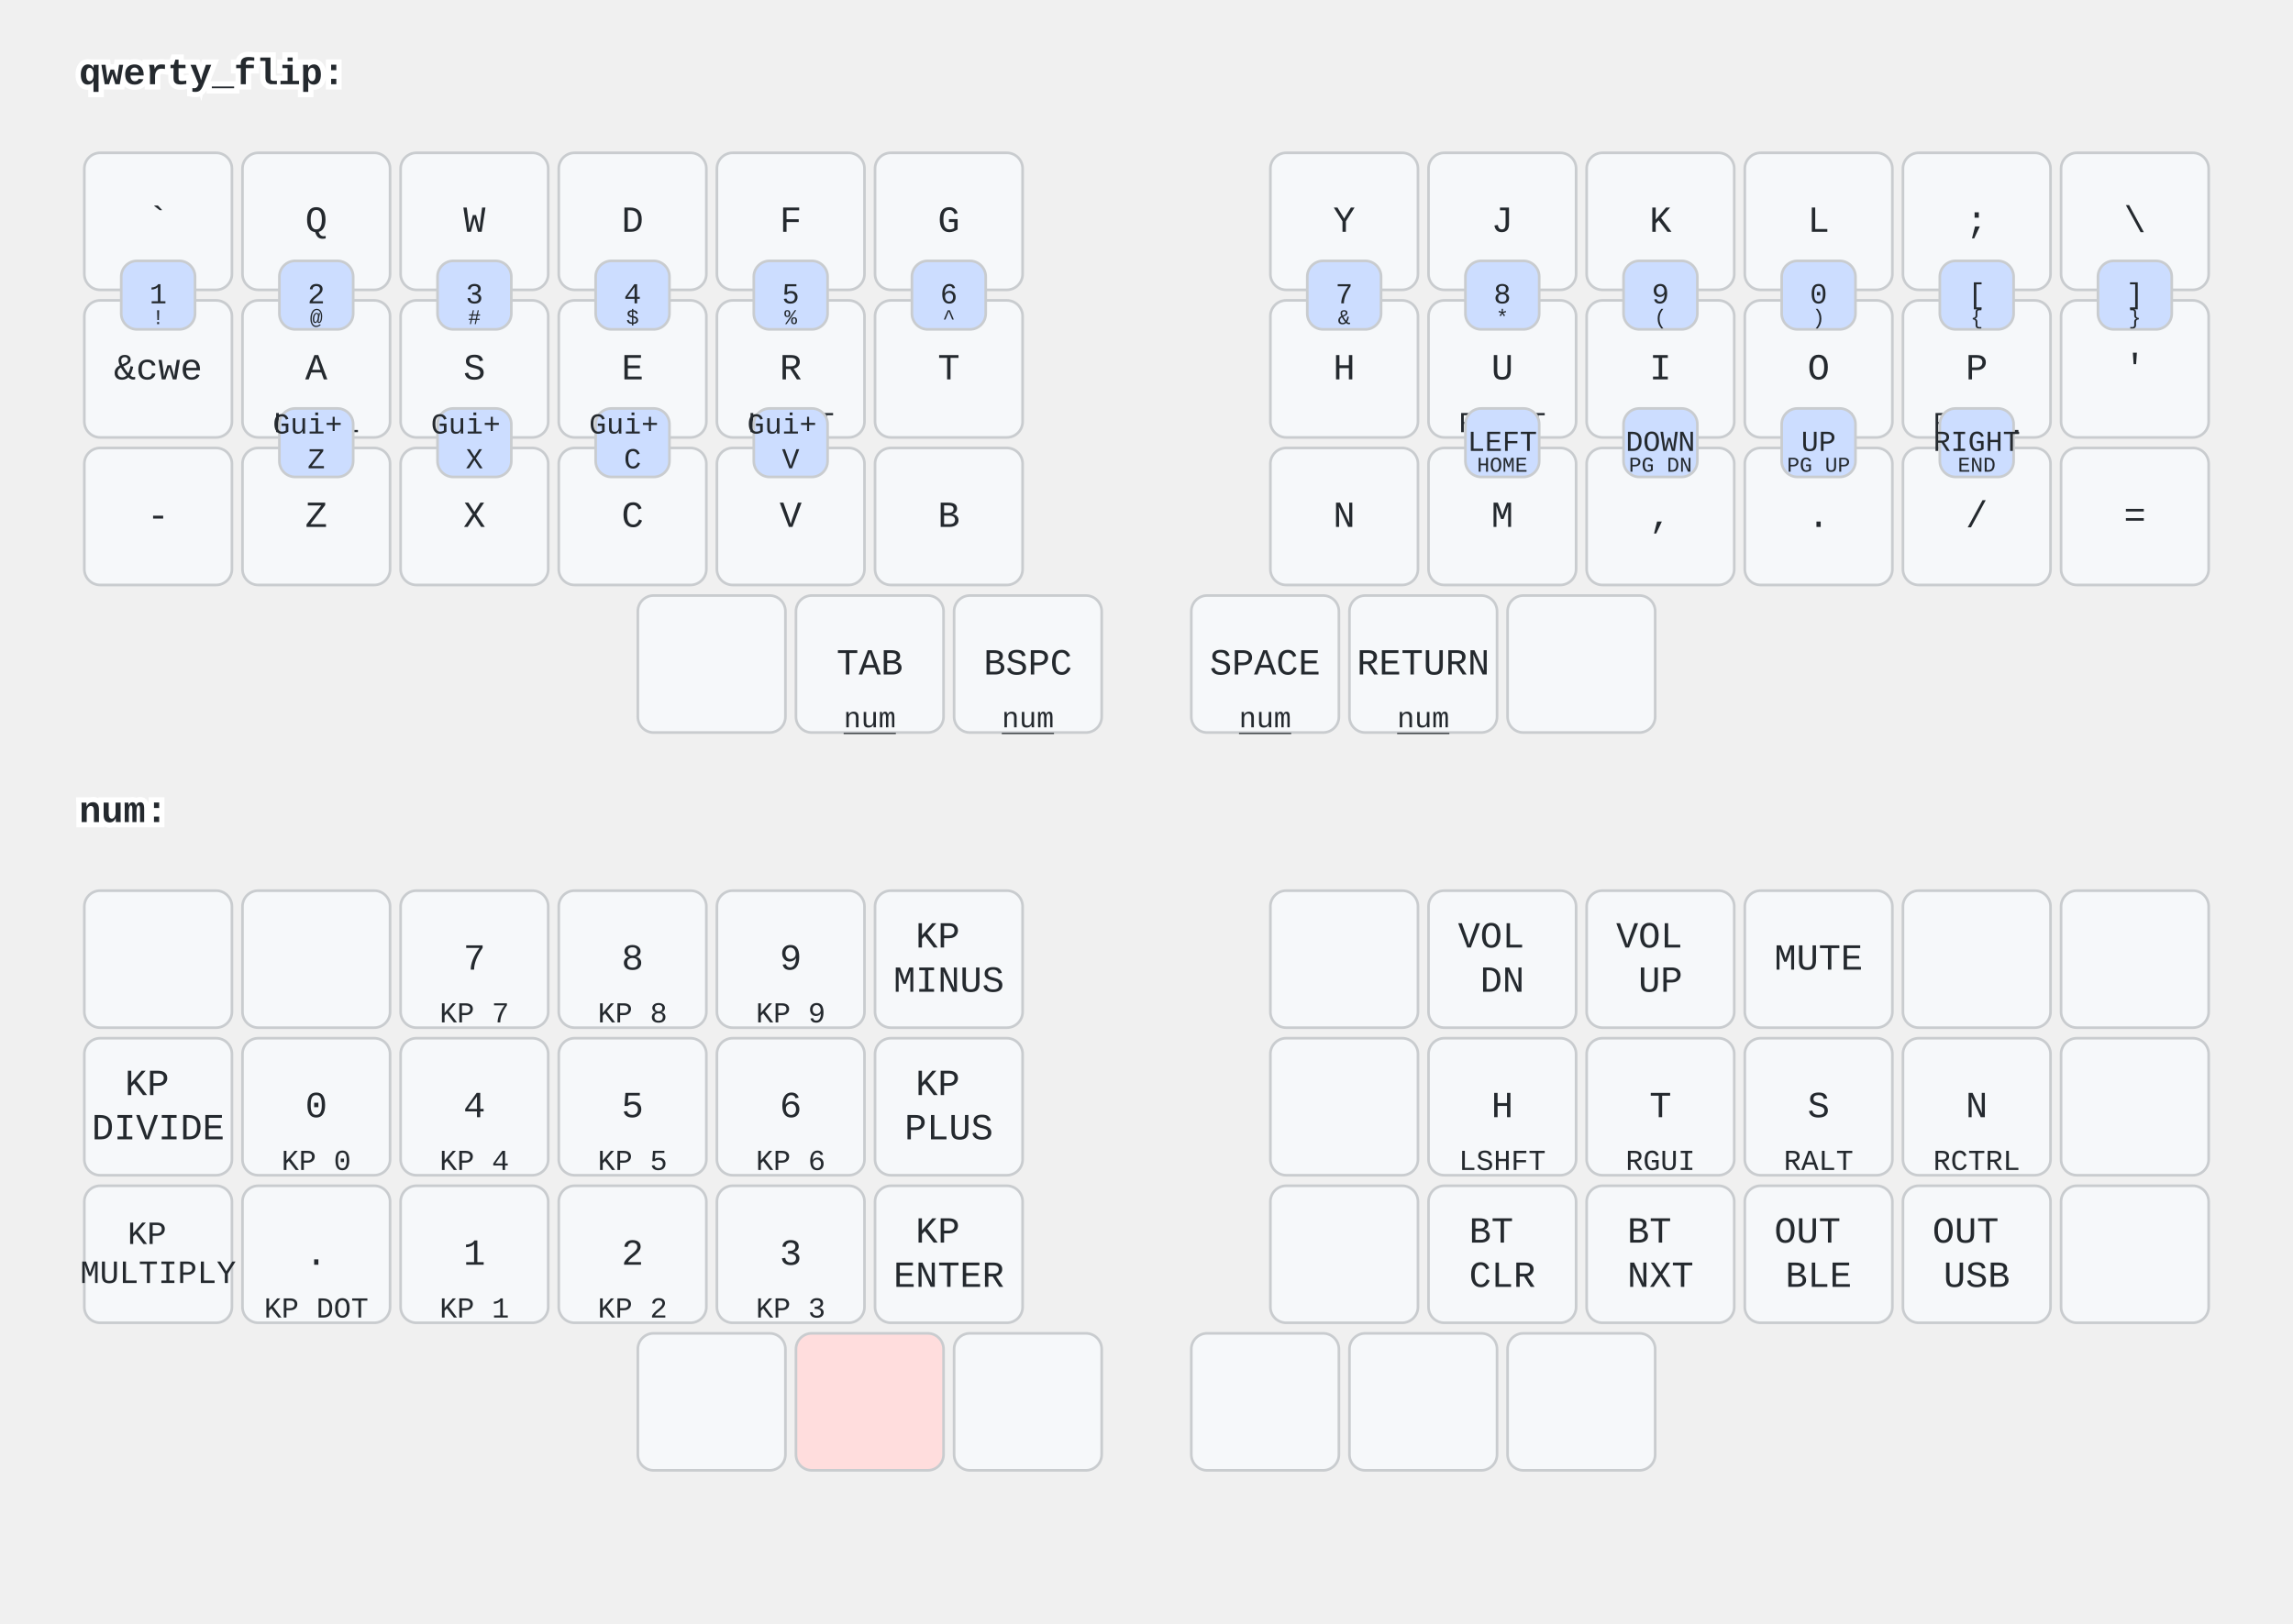
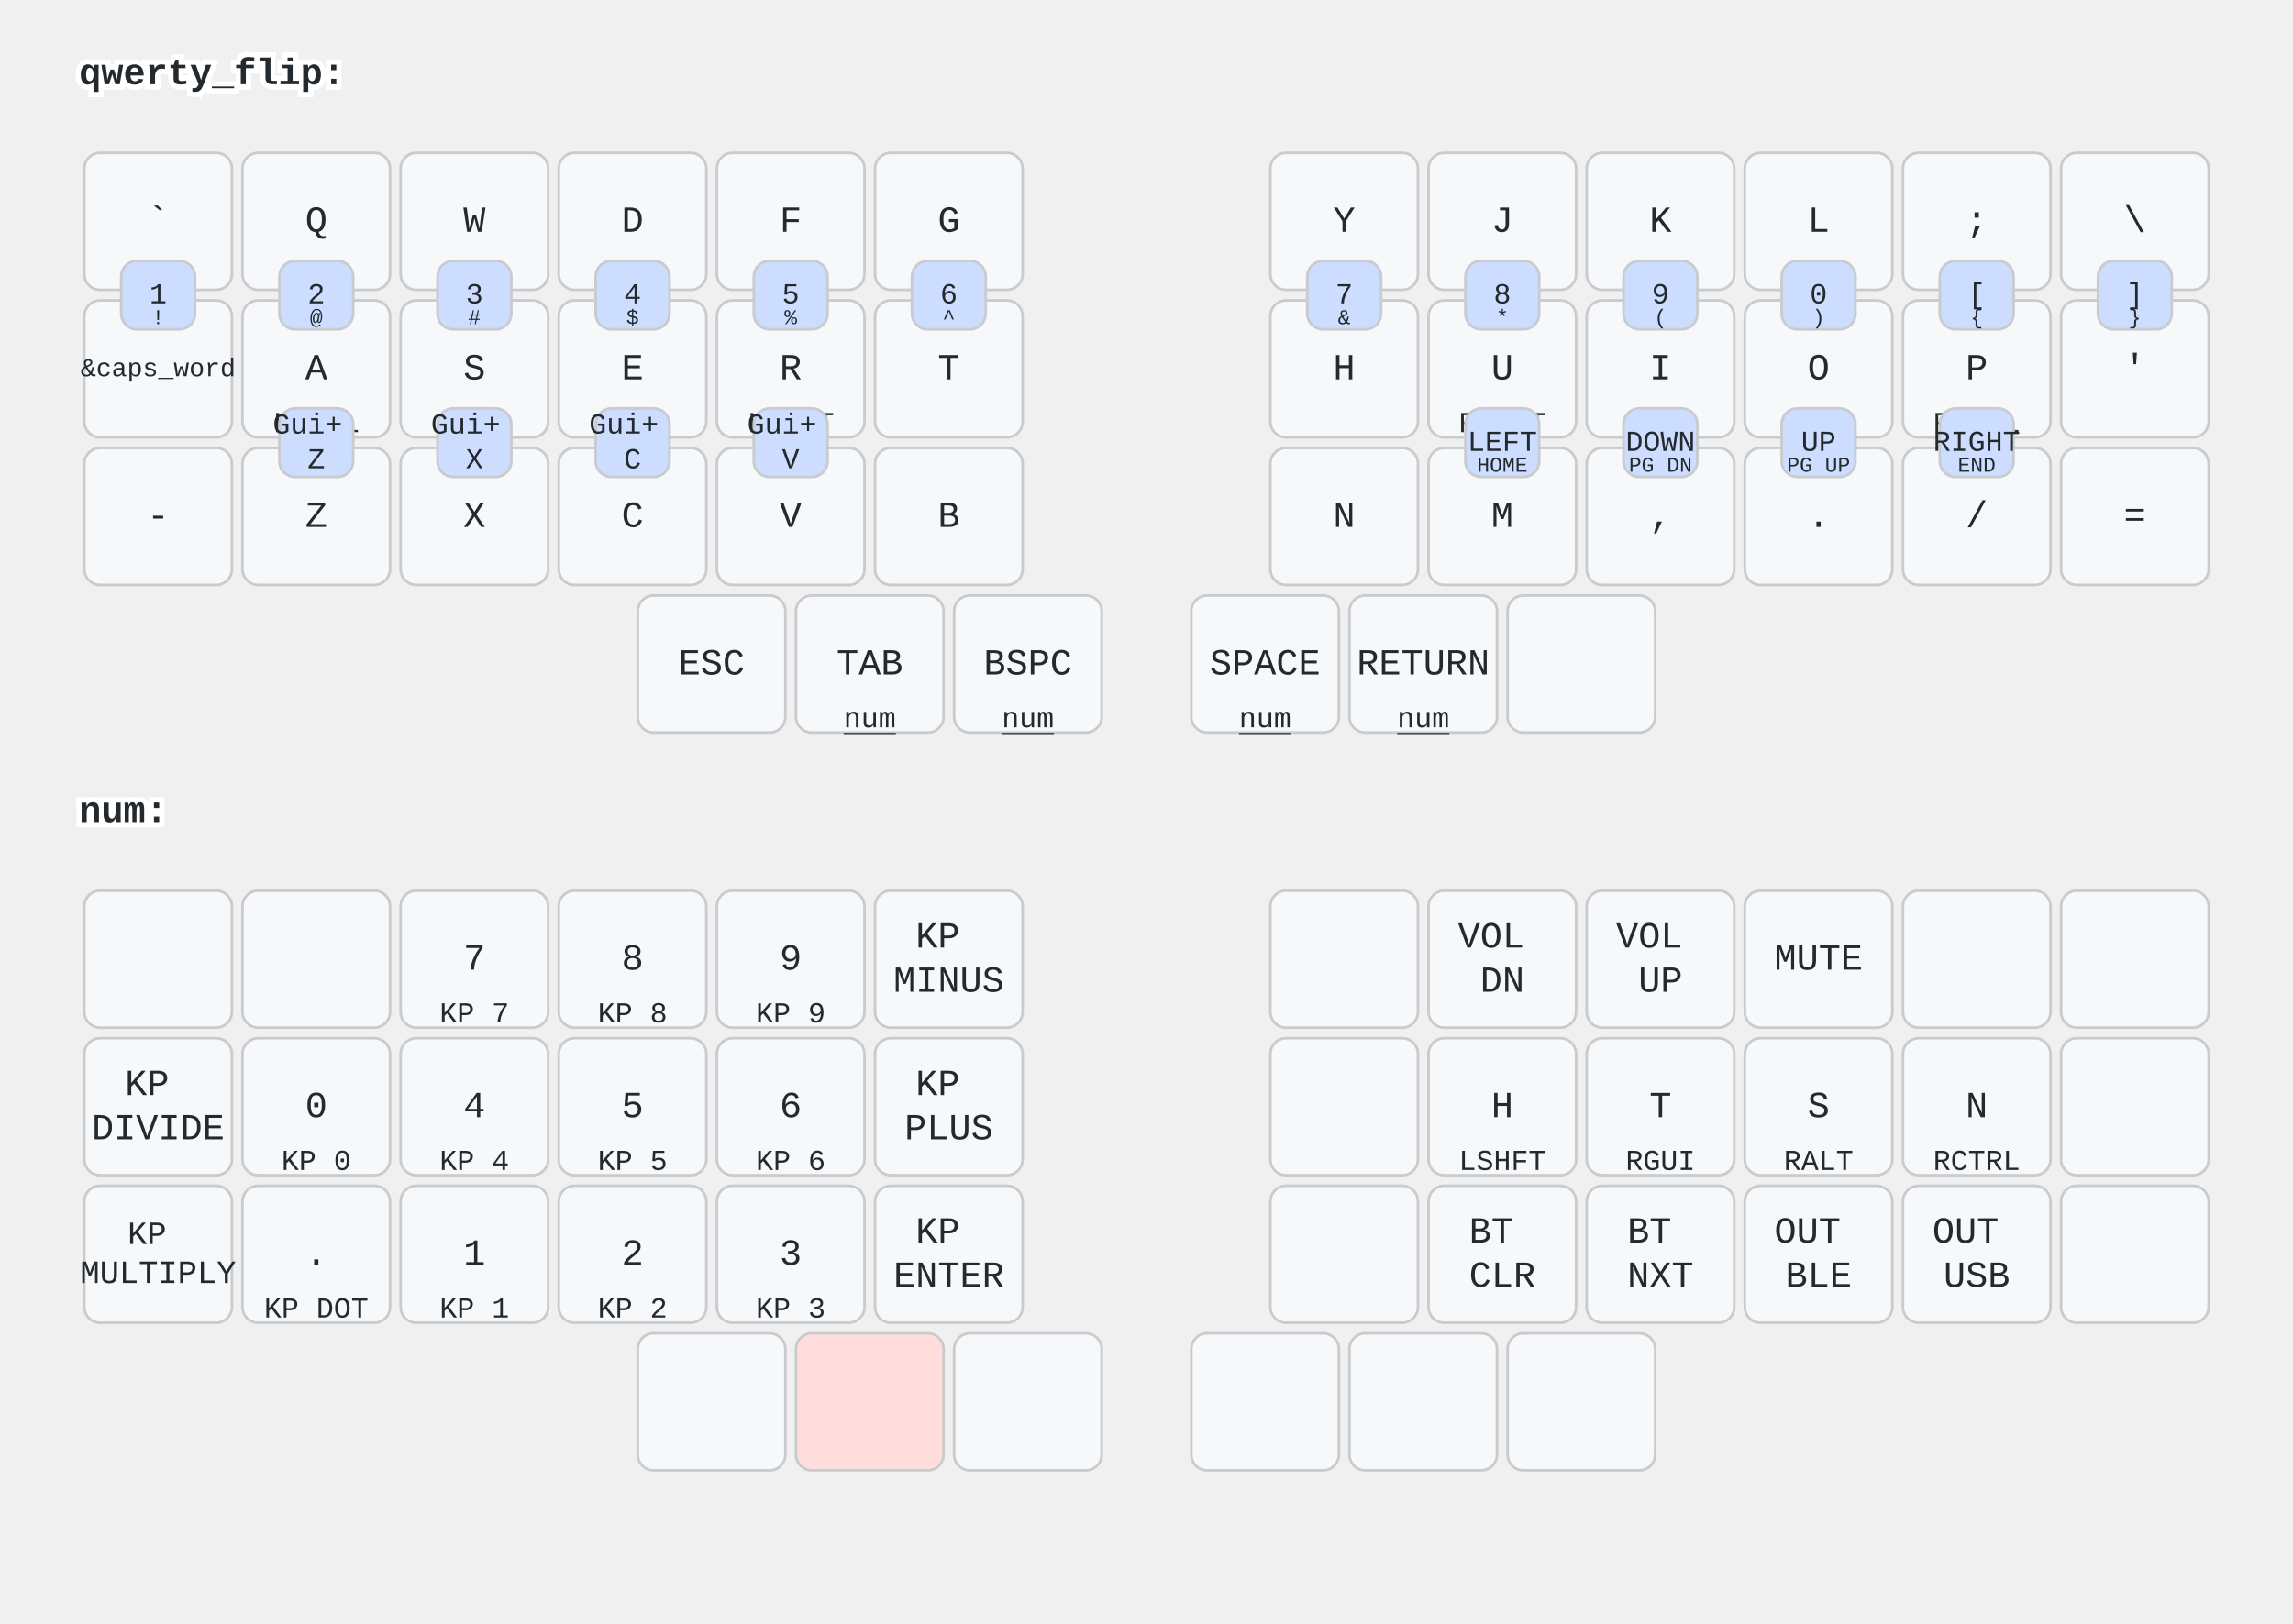
<svg xmlns="http://www.w3.org/2000/svg" width="870" height="616" viewBox="0 0 870 616" class="keymap">
  <style>/* inherit to force styles through use tags */
svg path {
    fill: inherit;
}

/* font and background color specifications */
svg.keymap {
    font-family: SFMono-Regular,Consolas,Liberation Mono,Menlo,monospace;
    font-size: 14px;
    font-kerning: normal;
    text-rendering: optimizeLegibility;
    fill: #24292e;
}

/* default key styling */
rect.key {
    fill: #f6f8fa;
}

rect.key, rect.combo {
    stroke: #c9cccf;
    stroke-width: 1;
}

/* default key side styling, only used is draw_key_sides is set */
rect.side {
    filter: brightness(90%);
}

/* color accent for combo boxes */
rect.combo, rect.combo-separate {
    fill: #cdf;
}

/* color accent for held keys */
rect.held, rect.combo.held {
    fill: #fdd;
}

/* color accent for ghost (optional) keys */
rect.ghost, rect.combo.ghost {
    stroke-dasharray: 4, 4;
    stroke-width: 2;
}

text {
    text-anchor: middle;
    dominant-baseline: middle;
}

/* styling for layer labels */
text.label {
    font-weight: bold;
    text-anchor: start;
    stroke: white;
    stroke-width: 4;
    paint-order: stroke;
}

/* styling for optional footer */
text.footer {
    text-anchor: end;
    dominant-baseline: auto;
    stroke: white;
    stroke-width: 4;
    paint-order: stroke;
}

/* styling for combo tap, and key hold/shifted label text */
text.combo, text.hold, text.shifted {
    font-size: 11px;
}

text.hold {
    text-anchor: middle;
    dominant-baseline: auto;
}

text.shifted {
    text-anchor: middle;
    dominant-baseline: hanging;
}

text.layer-activator {
    text-decoration: underline;
}

/* styling for hold/shifted label text in combo box */
text.combo.hold, text.combo.shifted {
    font-size: 8px;
}

/* lighter symbol for transparent keys */
text.trans {
    fill: #7b7e81;
}

/* styling for combo dendrons */
path.combo {
    stroke-width: 1;
    stroke: gray;
    fill: none;
}

/* Start Tabler Icons Cleanup */
/* cannot use height/width with glyphs */
.icon-tabler &gt; path {
    fill: inherit;
    stroke: inherit;
    stroke-width: 2;
}
/* hide tabler's default box */
.icon-tabler &gt; path[stroke="none"][fill="none"] {
    visibility: hidden;
}
/* End Tabler Icons Cleanup */
</style>
  <g transform="translate(30, 0)" class="layer-qwerty_flip">
    <text x="0" y="28" class="label" id="qwerty_flip">qwerty_flip:</text>
    <g transform="translate(0, 56)">
      <g transform="translate(30, 28)" class="key keypos-0">
        <rect rx="6" ry="6" x="-28" y="-26" width="56" height="52" class="key" />
        <text x="0" y="0" class="key tap">`</text>
        <text x="0" y="24" class="key hold">F1</text>
      </g>
      <g transform="translate(90, 28)" class="key keypos-1">
        <rect rx="6" ry="6" x="-28" y="-26" width="56" height="52" class="key" />
        <text x="0" y="0" class="key tap">Q</text>
        <text x="0" y="24" class="key hold">F2</text>
      </g>
      <g transform="translate(150, 28)" class="key keypos-2">
        <rect rx="6" ry="6" x="-28" y="-26" width="56" height="52" class="key" />
        <text x="0" y="0" class="key tap">W</text>
        <text x="0" y="24" class="key hold">F3</text>
      </g>
      <g transform="translate(210, 28)" class="key keypos-3">
        <rect rx="6" ry="6" x="-28" y="-26" width="56" height="52" class="key" />
        <text x="0" y="0" class="key tap">D</text>
        <text x="0" y="24" class="key hold">F4</text>
      </g>
      <g transform="translate(270, 28)" class="key keypos-4">
        <rect rx="6" ry="6" x="-28" y="-26" width="56" height="52" class="key" />
        <text x="0" y="0" class="key tap">F</text>
        <text x="0" y="24" class="key hold">F5</text>
      </g>
      <g transform="translate(330, 28)" class="key keypos-5">
        <rect rx="6" ry="6" x="-28" y="-26" width="56" height="52" class="key" />
        <text x="0" y="0" class="key tap">G</text>
        <text x="0" y="24" class="key hold">F6</text>
      </g>
      <g transform="translate(480, 28)" class="key keypos-6">
        <rect rx="6" ry="6" x="-28" y="-26" width="56" height="52" class="key" />
        <text x="0" y="0" class="key tap">Y</text>
        <text x="0" y="24" class="key hold">F7</text>
      </g>
      <g transform="translate(540, 28)" class="key keypos-7">
        <rect rx="6" ry="6" x="-28" y="-26" width="56" height="52" class="key" />
        <text x="0" y="0" class="key tap">J</text>
        <text x="0" y="24" class="key hold">F8</text>
      </g>
      <g transform="translate(600, 28)" class="key keypos-8">
        <rect rx="6" ry="6" x="-28" y="-26" width="56" height="52" class="key" />
        <text x="0" y="0" class="key tap">K</text>
        <text x="0" y="24" class="key hold">F9</text>
      </g>
      <g transform="translate(660, 28)" class="key keypos-9">
        <rect rx="6" ry="6" x="-28" y="-26" width="56" height="52" class="key" />
        <text x="0" y="0" class="key tap">L</text>
        <text x="0" y="24" class="key hold">F10</text>
      </g>
      <g transform="translate(720, 28)" class="key keypos-10">
        <rect rx="6" ry="6" x="-28" y="-26" width="56" height="52" class="key" />
        <text x="0" y="0" class="key tap">;</text>
        <text x="0" y="24" class="key hold">F11</text>
      </g>
      <g transform="translate(780, 28)" class="key keypos-11">
        <rect rx="6" ry="6" x="-28" y="-26" width="56" height="52" class="key" />
        <text x="0" y="0" class="key tap">\</text>
        <text x="0" y="24" class="key hold">F12</text>
      </g>
      <g transform="translate(30, 84)" class="key keypos-12">
        <rect rx="6" ry="6" x="-28" y="-26" width="56" height="52" class="key" />
-         <text x="0" y="0" class="key tap">&amp;cwe</text>
+         <text x="0" y="0" class="key tap">
+           <tspan style="font-size: 70%">&amp;caps_word</tspan>
+         </text>
      </g>
      <g transform="translate(90, 84)" class="key keypos-13">
        <rect rx="6" ry="6" x="-28" y="-26" width="56" height="52" class="key" />
        <text x="0" y="0" class="key tap">A</text>
        <text x="0" y="24" class="key hold">LCTRL</text>
      </g>
      <g transform="translate(150, 84)" class="key keypos-14">
        <rect rx="6" ry="6" x="-28" y="-26" width="56" height="52" class="key" />
        <text x="0" y="0" class="key tap">S</text>
        <text x="0" y="24" class="key hold">LALT</text>
      </g>
      <g transform="translate(210, 84)" class="key keypos-15">
        <rect rx="6" ry="6" x="-28" y="-26" width="56" height="52" class="key" />
        <text x="0" y="0" class="key tap">E</text>
        <text x="0" y="24" class="key hold">LGUI</text>
      </g>
      <g transform="translate(270, 84)" class="key keypos-16">
        <rect rx="6" ry="6" x="-28" y="-26" width="56" height="52" class="key" />
        <text x="0" y="0" class="key tap">R</text>
        <text x="0" y="24" class="key hold">LSHFT</text>
      </g>
      <g transform="translate(330, 84)" class="key keypos-17">
        <rect rx="6" ry="6" x="-28" y="-26" width="56" height="52" class="key" />
        <text x="0" y="0" class="key tap">T</text>
      </g>
      <g transform="translate(480, 84)" class="key keypos-18">
        <rect rx="6" ry="6" x="-28" y="-26" width="56" height="52" class="key" />
        <text x="0" y="0" class="key tap">H</text>
      </g>
      <g transform="translate(540, 84)" class="key keypos-19">
        <rect rx="6" ry="6" x="-28" y="-26" width="56" height="52" class="key" />
        <text x="0" y="0" class="key tap">U</text>
        <text x="0" y="24" class="key hold">RSHFT</text>
      </g>
      <g transform="translate(600, 84)" class="key keypos-20">
        <rect rx="6" ry="6" x="-28" y="-26" width="56" height="52" class="key" />
        <text x="0" y="0" class="key tap">I</text>
        <text x="0" y="24" class="key hold">RGUI</text>
      </g>
      <g transform="translate(660, 84)" class="key keypos-21">
        <rect rx="6" ry="6" x="-28" y="-26" width="56" height="52" class="key" />
        <text x="0" y="0" class="key tap">O</text>
        <text x="0" y="24" class="key hold">RALT</text>
      </g>
      <g transform="translate(720, 84)" class="key keypos-22">
        <rect rx="6" ry="6" x="-28" y="-26" width="56" height="52" class="key" />
        <text x="0" y="0" class="key tap">P</text>
        <text x="0" y="24" class="key hold">RCTRL</text>
      </g>
      <g transform="translate(780, 84)" class="key keypos-23">
        <rect rx="6" ry="6" x="-28" y="-26" width="56" height="52" class="key" />
        <text x="0" y="0" class="key tap">'</text>
      </g>
      <g transform="translate(30, 140)" class="key keypos-24">
        <rect rx="6" ry="6" x="-28" y="-26" width="56" height="52" class="key" />
        <text x="0" y="0" class="key tap">-</text>
      </g>
      <g transform="translate(90, 140)" class="key keypos-25">
        <rect rx="6" ry="6" x="-28" y="-26" width="56" height="52" class="key" />
        <text x="0" y="0" class="key tap">Z</text>
      </g>
      <g transform="translate(150, 140)" class="key keypos-26">
        <rect rx="6" ry="6" x="-28" y="-26" width="56" height="52" class="key" />
        <text x="0" y="0" class="key tap">X</text>
      </g>
      <g transform="translate(210, 140)" class="key keypos-27">
        <rect rx="6" ry="6" x="-28" y="-26" width="56" height="52" class="key" />
        <text x="0" y="0" class="key tap">C</text>
      </g>
      <g transform="translate(270, 140)" class="key keypos-28">
        <rect rx="6" ry="6" x="-28" y="-26" width="56" height="52" class="key" />
        <text x="0" y="0" class="key tap">V</text>
      </g>
      <g transform="translate(330, 140)" class="key keypos-29">
        <rect rx="6" ry="6" x="-28" y="-26" width="56" height="52" class="key" />
        <text x="0" y="0" class="key tap">B</text>
      </g>
      <g transform="translate(480, 140)" class="key keypos-30">
        <rect rx="6" ry="6" x="-28" y="-26" width="56" height="52" class="key" />
        <text x="0" y="0" class="key tap">N</text>
      </g>
      <g transform="translate(540, 140)" class="key keypos-31">
        <rect rx="6" ry="6" x="-28" y="-26" width="56" height="52" class="key" />
        <text x="0" y="0" class="key tap">M</text>
      </g>
      <g transform="translate(600, 140)" class="key keypos-32">
        <rect rx="6" ry="6" x="-28" y="-26" width="56" height="52" class="key" />
        <text x="0" y="0" class="key tap">,</text>
      </g>
      <g transform="translate(660, 140)" class="key keypos-33">
        <rect rx="6" ry="6" x="-28" y="-26" width="56" height="52" class="key" />
        <text x="0" y="0" class="key tap">.</text>
      </g>
      <g transform="translate(720, 140)" class="key keypos-34">
        <rect rx="6" ry="6" x="-28" y="-26" width="56" height="52" class="key" />
        <text x="0" y="0" class="key tap">/</text>
      </g>
      <g transform="translate(780, 140)" class="key keypos-35">
        <rect rx="6" ry="6" x="-28" y="-26" width="56" height="52" class="key" />
        <text x="0" y="0" class="key tap">=</text>
      </g>
      <g transform="translate(240, 196)" class="key keypos-36">
        <rect rx="6" ry="6" x="-28" y="-26" width="56" height="52" class="key" />
+         <text x="0" y="0" class="key tap">ESC</text>
      </g>
      <g transform="translate(300, 196)" class="key keypos-37">
        <rect rx="6" ry="6" x="-28" y="-26" width="56" height="52" class="key" />
        <text x="0" y="0" class="key tap">TAB</text>
        <a href="#num">
          <text x="0" y="24" class="key hold layer-activator">num</text>
        </a>
      </g>
      <g transform="translate(360, 196)" class="key keypos-38">
        <rect rx="6" ry="6" x="-28" y="-26" width="56" height="52" class="key" />
        <text x="0" y="0" class="key tap">BSPC</text>
        <a href="#num">
          <text x="0" y="24" class="key hold layer-activator">num</text>
        </a>
      </g>
      <g transform="translate(450, 196)" class="key keypos-39">
        <rect rx="6" ry="6" x="-28" y="-26" width="56" height="52" class="key" />
        <text x="0" y="0" class="key tap">SPACE</text>
        <a href="#num">
          <text x="0" y="24" class="key hold layer-activator">num</text>
        </a>
      </g>
      <g transform="translate(510, 196)" class="key keypos-40">
        <rect rx="6" ry="6" x="-28" y="-26" width="56" height="52" class="key" />
        <text x="0" y="0" class="key tap">RETURN</text>
        <a href="#num">
          <text x="0" y="24" class="key hold layer-activator">num</text>
        </a>
      </g>
      <g transform="translate(570, 196)" class="key keypos-41">
        <rect rx="6" ry="6" x="-28" y="-26" width="56" height="52" class="key" />
      </g>
      <g class="combo combopos-0">
        <rect rx="6" ry="6" x="16" y="43" width="28" height="26" class="combo" />
        <text x="30" y="56" class="combo tap">1</text>
        <text x="30" y="67" class="combo hold">!</text>
      </g>
      <g class="combo combopos-1">
        <rect rx="6" ry="6" x="76" y="43" width="28" height="26" class="combo" />
        <text x="90" y="56" class="combo tap">2</text>
        <text x="90" y="67" class="combo hold">@</text>
      </g>
      <g class="combo combopos-2">
        <rect rx="6" ry="6" x="136" y="43" width="28" height="26" class="combo" />
        <text x="150" y="56" class="combo tap">3</text>
        <text x="150" y="67" class="combo hold">#</text>
      </g>
      <g class="combo combopos-3">
        <rect rx="6" ry="6" x="196" y="43" width="28" height="26" class="combo" />
        <text x="210" y="56" class="combo tap">4</text>
        <text x="210" y="67" class="combo hold">$</text>
      </g>
      <g class="combo combopos-4">
        <rect rx="6" ry="6" x="256" y="43" width="28" height="26" class="combo" />
        <text x="270" y="56" class="combo tap">5</text>
        <text x="270" y="67" class="combo hold">%</text>
      </g>
      <g class="combo combopos-5">
        <rect rx="6" ry="6" x="316" y="43" width="28" height="26" class="combo" />
        <text x="330" y="56" class="combo tap">6</text>
        <text x="330" y="67" class="combo hold">^</text>
      </g>
      <g class="combo combopos-6">
        <rect rx="6" ry="6" x="466" y="43" width="28" height="26" class="combo" />
        <text x="480" y="56" class="combo tap">7</text>
        <text x="480" y="67" class="combo hold">&amp;</text>
      </g>
      <g class="combo combopos-7">
        <rect rx="6" ry="6" x="526" y="43" width="28" height="26" class="combo" />
        <text x="540" y="56" class="combo tap">8</text>
        <text x="540" y="67" class="combo hold">*</text>
      </g>
      <g class="combo combopos-8">
        <rect rx="6" ry="6" x="586" y="43" width="28" height="26" class="combo" />
        <text x="600" y="56" class="combo tap">9</text>
        <text x="600" y="67" class="combo hold">(</text>
      </g>
      <g class="combo combopos-9">
        <rect rx="6" ry="6" x="646" y="43" width="28" height="26" class="combo" />
        <text x="660" y="56" class="combo tap">0</text>
        <text x="660" y="67" class="combo hold">)</text>
      </g>
      <g class="combo combopos-10">
        <rect rx="6" ry="6" x="706" y="43" width="28" height="26" class="combo" />
        <text x="720" y="56" class="combo tap">[</text>
        <text x="720" y="67" class="combo hold">{</text>
      </g>
      <g class="combo combopos-11">
        <rect rx="6" ry="6" x="766" y="43" width="28" height="26" class="combo" />
        <text x="780" y="56" class="combo tap">]</text>
        <text x="780" y="67" class="combo hold">}</text>
      </g>
      <g class="combo combopos-12">
        <rect rx="6" ry="6" x="76" y="99" width="28" height="26" class="combo" />
        <text x="90" y="112" class="combo tap">
          <tspan x="90" dy="-0.6em">Gui+</tspan>
          <tspan x="90" dy="1.2em">Z</tspan>
        </text>
      </g>
      <g class="combo combopos-13">
        <rect rx="6" ry="6" x="136" y="99" width="28" height="26" class="combo" />
        <text x="150" y="112" class="combo tap">
          <tspan x="150" dy="-0.6em">Gui+</tspan>
          <tspan x="150" dy="1.2em">X</tspan>
        </text>
      </g>
      <g class="combo combopos-14">
        <rect rx="6" ry="6" x="196" y="99" width="28" height="26" class="combo" />
        <text x="210" y="112" class="combo tap">
          <tspan x="210" dy="-0.6em">Gui+</tspan>
          <tspan x="210" dy="1.2em">C</tspan>
        </text>
      </g>
      <g class="combo combopos-15">
        <rect rx="6" ry="6" x="256" y="99" width="28" height="26" class="combo" />
        <text x="270" y="112" class="combo tap">
          <tspan x="270" dy="-0.6em">Gui+</tspan>
          <tspan x="270" dy="1.2em">V</tspan>
        </text>
      </g>
      <g class="combo combopos-16">
        <rect rx="6" ry="6" x="526" y="99" width="28" height="26" class="combo" />
        <text x="540" y="112" class="combo tap">LEFT</text>
        <text x="540" y="123" class="combo hold">HOME</text>
      </g>
      <g class="combo combopos-17">
        <rect rx="6" ry="6" x="586" y="99" width="28" height="26" class="combo" />
        <text x="600" y="112" class="combo tap">DOWN</text>
        <text x="600" y="123" class="combo hold">PG DN</text>
      </g>
      <g class="combo combopos-18">
        <rect rx="6" ry="6" x="646" y="99" width="28" height="26" class="combo" />
        <text x="660" y="112" class="combo tap">UP</text>
        <text x="660" y="123" class="combo hold">PG UP</text>
      </g>
      <g class="combo combopos-19">
        <rect rx="6" ry="6" x="706" y="99" width="28" height="26" class="combo" />
        <text x="720" y="112" class="combo tap">RIGHT</text>
        <text x="720" y="123" class="combo hold">END</text>
      </g>
    </g>
  </g>
  <g transform="translate(30, 280)" class="layer-num">
    <text x="0" y="28" class="label" id="num">num:</text>
    <g transform="translate(0, 56)">
      <g transform="translate(30, 28)" class="key keypos-0">
        <rect rx="6" ry="6" x="-28" y="-26" width="56" height="52" class="key" />
      </g>
      <g transform="translate(90, 28)" class="key keypos-1">
        <rect rx="6" ry="6" x="-28" y="-26" width="56" height="52" class="key" />
      </g>
      <g transform="translate(150, 28)" class="key keypos-2">
        <rect rx="6" ry="6" x="-28" y="-26" width="56" height="52" class="key" />
        <text x="0" y="0" class="key tap">7</text>
        <text x="0" y="24" class="key hold">KP 7</text>
      </g>
      <g transform="translate(210, 28)" class="key keypos-3">
        <rect rx="6" ry="6" x="-28" y="-26" width="56" height="52" class="key" />
        <text x="0" y="0" class="key tap">8</text>
        <text x="0" y="24" class="key hold">KP 8</text>
      </g>
      <g transform="translate(270, 28)" class="key keypos-4">
        <rect rx="6" ry="6" x="-28" y="-26" width="56" height="52" class="key" />
        <text x="0" y="0" class="key tap">9</text>
        <text x="0" y="24" class="key hold">KP 9</text>
      </g>
      <g transform="translate(330, 28)" class="key keypos-5">
        <rect rx="6" ry="6" x="-28" y="-26" width="56" height="52" class="key" />
        <text x="0" y="0" class="key tap">
          <tspan x="0" dy="-0.6em">KP</tspan>
          <tspan x="0" dy="1.2em">MINUS</tspan>
        </text>
      </g>
      <g transform="translate(480, 28)" class="key keypos-6">
        <rect rx="6" ry="6" x="-28" y="-26" width="56" height="52" class="key" />
      </g>
      <g transform="translate(540, 28)" class="key keypos-7">
        <rect rx="6" ry="6" x="-28" y="-26" width="56" height="52" class="key" />
        <text x="0" y="0" class="key tap">
          <tspan x="0" dy="-0.6em">VOL</tspan>
          <tspan x="0" dy="1.2em">DN</tspan>
        </text>
      </g>
      <g transform="translate(600, 28)" class="key keypos-8">
        <rect rx="6" ry="6" x="-28" y="-26" width="56" height="52" class="key" />
        <text x="0" y="0" class="key tap">
          <tspan x="0" dy="-0.6em">VOL</tspan>
          <tspan x="0" dy="1.2em">UP</tspan>
        </text>
      </g>
      <g transform="translate(660, 28)" class="key keypos-9">
        <rect rx="6" ry="6" x="-28" y="-26" width="56" height="52" class="key" />
        <text x="0" y="0" class="key tap">MUTE</text>
      </g>
      <g transform="translate(720, 28)" class="key keypos-10">
        <rect rx="6" ry="6" x="-28" y="-26" width="56" height="52" class="key" />
      </g>
      <g transform="translate(780, 28)" class="key keypos-11">
        <rect rx="6" ry="6" x="-28" y="-26" width="56" height="52" class="key" />
      </g>
      <g transform="translate(30, 84)" class="key keypos-12">
        <rect rx="6" ry="6" x="-28" y="-26" width="56" height="52" class="key" />
        <text x="0" y="0" class="key tap">
          <tspan x="0" dy="-0.6em">KP</tspan>
          <tspan x="0" dy="1.2em">DIVIDE</tspan>
        </text>
      </g>
      <g transform="translate(90, 84)" class="key keypos-13">
        <rect rx="6" ry="6" x="-28" y="-26" width="56" height="52" class="key" />
        <text x="0" y="0" class="key tap">0</text>
        <text x="0" y="24" class="key hold">KP 0</text>
      </g>
      <g transform="translate(150, 84)" class="key keypos-14">
        <rect rx="6" ry="6" x="-28" y="-26" width="56" height="52" class="key" />
        <text x="0" y="0" class="key tap">4</text>
        <text x="0" y="24" class="key hold">KP 4</text>
      </g>
      <g transform="translate(210, 84)" class="key keypos-15">
        <rect rx="6" ry="6" x="-28" y="-26" width="56" height="52" class="key" />
        <text x="0" y="0" class="key tap">5</text>
        <text x="0" y="24" class="key hold">KP 5</text>
      </g>
      <g transform="translate(270, 84)" class="key keypos-16">
        <rect rx="6" ry="6" x="-28" y="-26" width="56" height="52" class="key" />
        <text x="0" y="0" class="key tap">6</text>
        <text x="0" y="24" class="key hold">KP 6</text>
      </g>
      <g transform="translate(330, 84)" class="key keypos-17">
        <rect rx="6" ry="6" x="-28" y="-26" width="56" height="52" class="key" />
        <text x="0" y="0" class="key tap">
          <tspan x="0" dy="-0.6em">KP</tspan>
          <tspan x="0" dy="1.2em">PLUS</tspan>
        </text>
      </g>
      <g transform="translate(480, 84)" class="key keypos-18">
        <rect rx="6" ry="6" x="-28" y="-26" width="56" height="52" class="key" />
      </g>
      <g transform="translate(540, 84)" class="key keypos-19">
        <rect rx="6" ry="6" x="-28" y="-26" width="56" height="52" class="key" />
        <text x="0" y="0" class="key tap">H</text>
        <text x="0" y="24" class="key hold">LSHFT</text>
      </g>
      <g transform="translate(600, 84)" class="key keypos-20">
        <rect rx="6" ry="6" x="-28" y="-26" width="56" height="52" class="key" />
        <text x="0" y="0" class="key tap">T</text>
        <text x="0" y="24" class="key hold">RGUI</text>
      </g>
      <g transform="translate(660, 84)" class="key keypos-21">
        <rect rx="6" ry="6" x="-28" y="-26" width="56" height="52" class="key" />
        <text x="0" y="0" class="key tap">S</text>
        <text x="0" y="24" class="key hold">RALT</text>
      </g>
      <g transform="translate(720, 84)" class="key keypos-22">
        <rect rx="6" ry="6" x="-28" y="-26" width="56" height="52" class="key" />
        <text x="0" y="0" class="key tap">N</text>
        <text x="0" y="24" class="key hold">RCTRL</text>
      </g>
      <g transform="translate(780, 84)" class="key keypos-23">
        <rect rx="6" ry="6" x="-28" y="-26" width="56" height="52" class="key" />
      </g>
      <g transform="translate(30, 140)" class="key keypos-24">
        <rect rx="6" ry="6" x="-28" y="-26" width="56" height="52" class="key" />
        <text x="0" y="0" class="key tap">
          <tspan x="0" dy="-0.6em" style="font-size: 88%">KP</tspan>
          <tspan x="0" dy="1.2em" style="font-size: 88%">MULTIPLY</tspan>
        </text>
      </g>
      <g transform="translate(90, 140)" class="key keypos-25">
        <rect rx="6" ry="6" x="-28" y="-26" width="56" height="52" class="key" />
        <text x="0" y="0" class="key tap">.</text>
        <text x="0" y="24" class="key hold">KP DOT</text>
      </g>
      <g transform="translate(150, 140)" class="key keypos-26">
        <rect rx="6" ry="6" x="-28" y="-26" width="56" height="52" class="key" />
        <text x="0" y="0" class="key tap">1</text>
        <text x="0" y="24" class="key hold">KP 1</text>
      </g>
      <g transform="translate(210, 140)" class="key keypos-27">
        <rect rx="6" ry="6" x="-28" y="-26" width="56" height="52" class="key" />
        <text x="0" y="0" class="key tap">2</text>
        <text x="0" y="24" class="key hold">KP 2</text>
      </g>
      <g transform="translate(270, 140)" class="key keypos-28">
        <rect rx="6" ry="6" x="-28" y="-26" width="56" height="52" class="key" />
        <text x="0" y="0" class="key tap">3</text>
        <text x="0" y="24" class="key hold">KP 3</text>
      </g>
      <g transform="translate(330, 140)" class="key keypos-29">
        <rect rx="6" ry="6" x="-28" y="-26" width="56" height="52" class="key" />
        <text x="0" y="0" class="key tap">
          <tspan x="0" dy="-0.6em">KP</tspan>
          <tspan x="0" dy="1.2em">ENTER</tspan>
        </text>
      </g>
      <g transform="translate(480, 140)" class="key keypos-30">
        <rect rx="6" ry="6" x="-28" y="-26" width="56" height="52" class="key" />
      </g>
      <g transform="translate(540, 140)" class="key keypos-31">
        <rect rx="6" ry="6" x="-28" y="-26" width="56" height="52" class="key" />
        <text x="0" y="0" class="key tap">
          <tspan x="0" dy="-0.6em">BT</tspan>
          <tspan x="0" dy="1.2em">CLR</tspan>
        </text>
      </g>
      <g transform="translate(600, 140)" class="key keypos-32">
        <rect rx="6" ry="6" x="-28" y="-26" width="56" height="52" class="key" />
        <text x="0" y="0" class="key tap">
          <tspan x="0" dy="-0.6em">BT</tspan>
          <tspan x="0" dy="1.2em">NXT</tspan>
        </text>
      </g>
      <g transform="translate(660, 140)" class="key keypos-33">
        <rect rx="6" ry="6" x="-28" y="-26" width="56" height="52" class="key" />
        <text x="0" y="0" class="key tap">
          <tspan x="0" dy="-0.6em">OUT</tspan>
          <tspan x="0" dy="1.2em">BLE</tspan>
        </text>
      </g>
      <g transform="translate(720, 140)" class="key keypos-34">
        <rect rx="6" ry="6" x="-28" y="-26" width="56" height="52" class="key" />
        <text x="0" y="0" class="key tap">
          <tspan x="0" dy="-0.6em">OUT</tspan>
          <tspan x="0" dy="1.2em">USB</tspan>
        </text>
      </g>
      <g transform="translate(780, 140)" class="key keypos-35">
        <rect rx="6" ry="6" x="-28" y="-26" width="56" height="52" class="key" />
      </g>
      <g transform="translate(240, 196)" class="key keypos-36">
        <rect rx="6" ry="6" x="-28" y="-26" width="56" height="52" class="key" />
      </g>
      <g transform="translate(300, 196)" class="key held keypos-37">
        <rect rx="6" ry="6" x="-28" y="-26" width="56" height="52" class="key held" />
      </g>
      <g transform="translate(360, 196)" class="key keypos-38">
        <rect rx="6" ry="6" x="-28" y="-26" width="56" height="52" class="key" />
      </g>
      <g transform="translate(450, 196)" class="key keypos-39">
        <rect rx="6" ry="6" x="-28" y="-26" width="56" height="52" class="key" />
      </g>
      <g transform="translate(510, 196)" class="key keypos-40">
        <rect rx="6" ry="6" x="-28" y="-26" width="56" height="52" class="key" />
      </g>
      <g transform="translate(570, 196)" class="key keypos-41">
        <rect rx="6" ry="6" x="-28" y="-26" width="56" height="52" class="key" />
      </g>
    </g>
  </g>
</svg>
